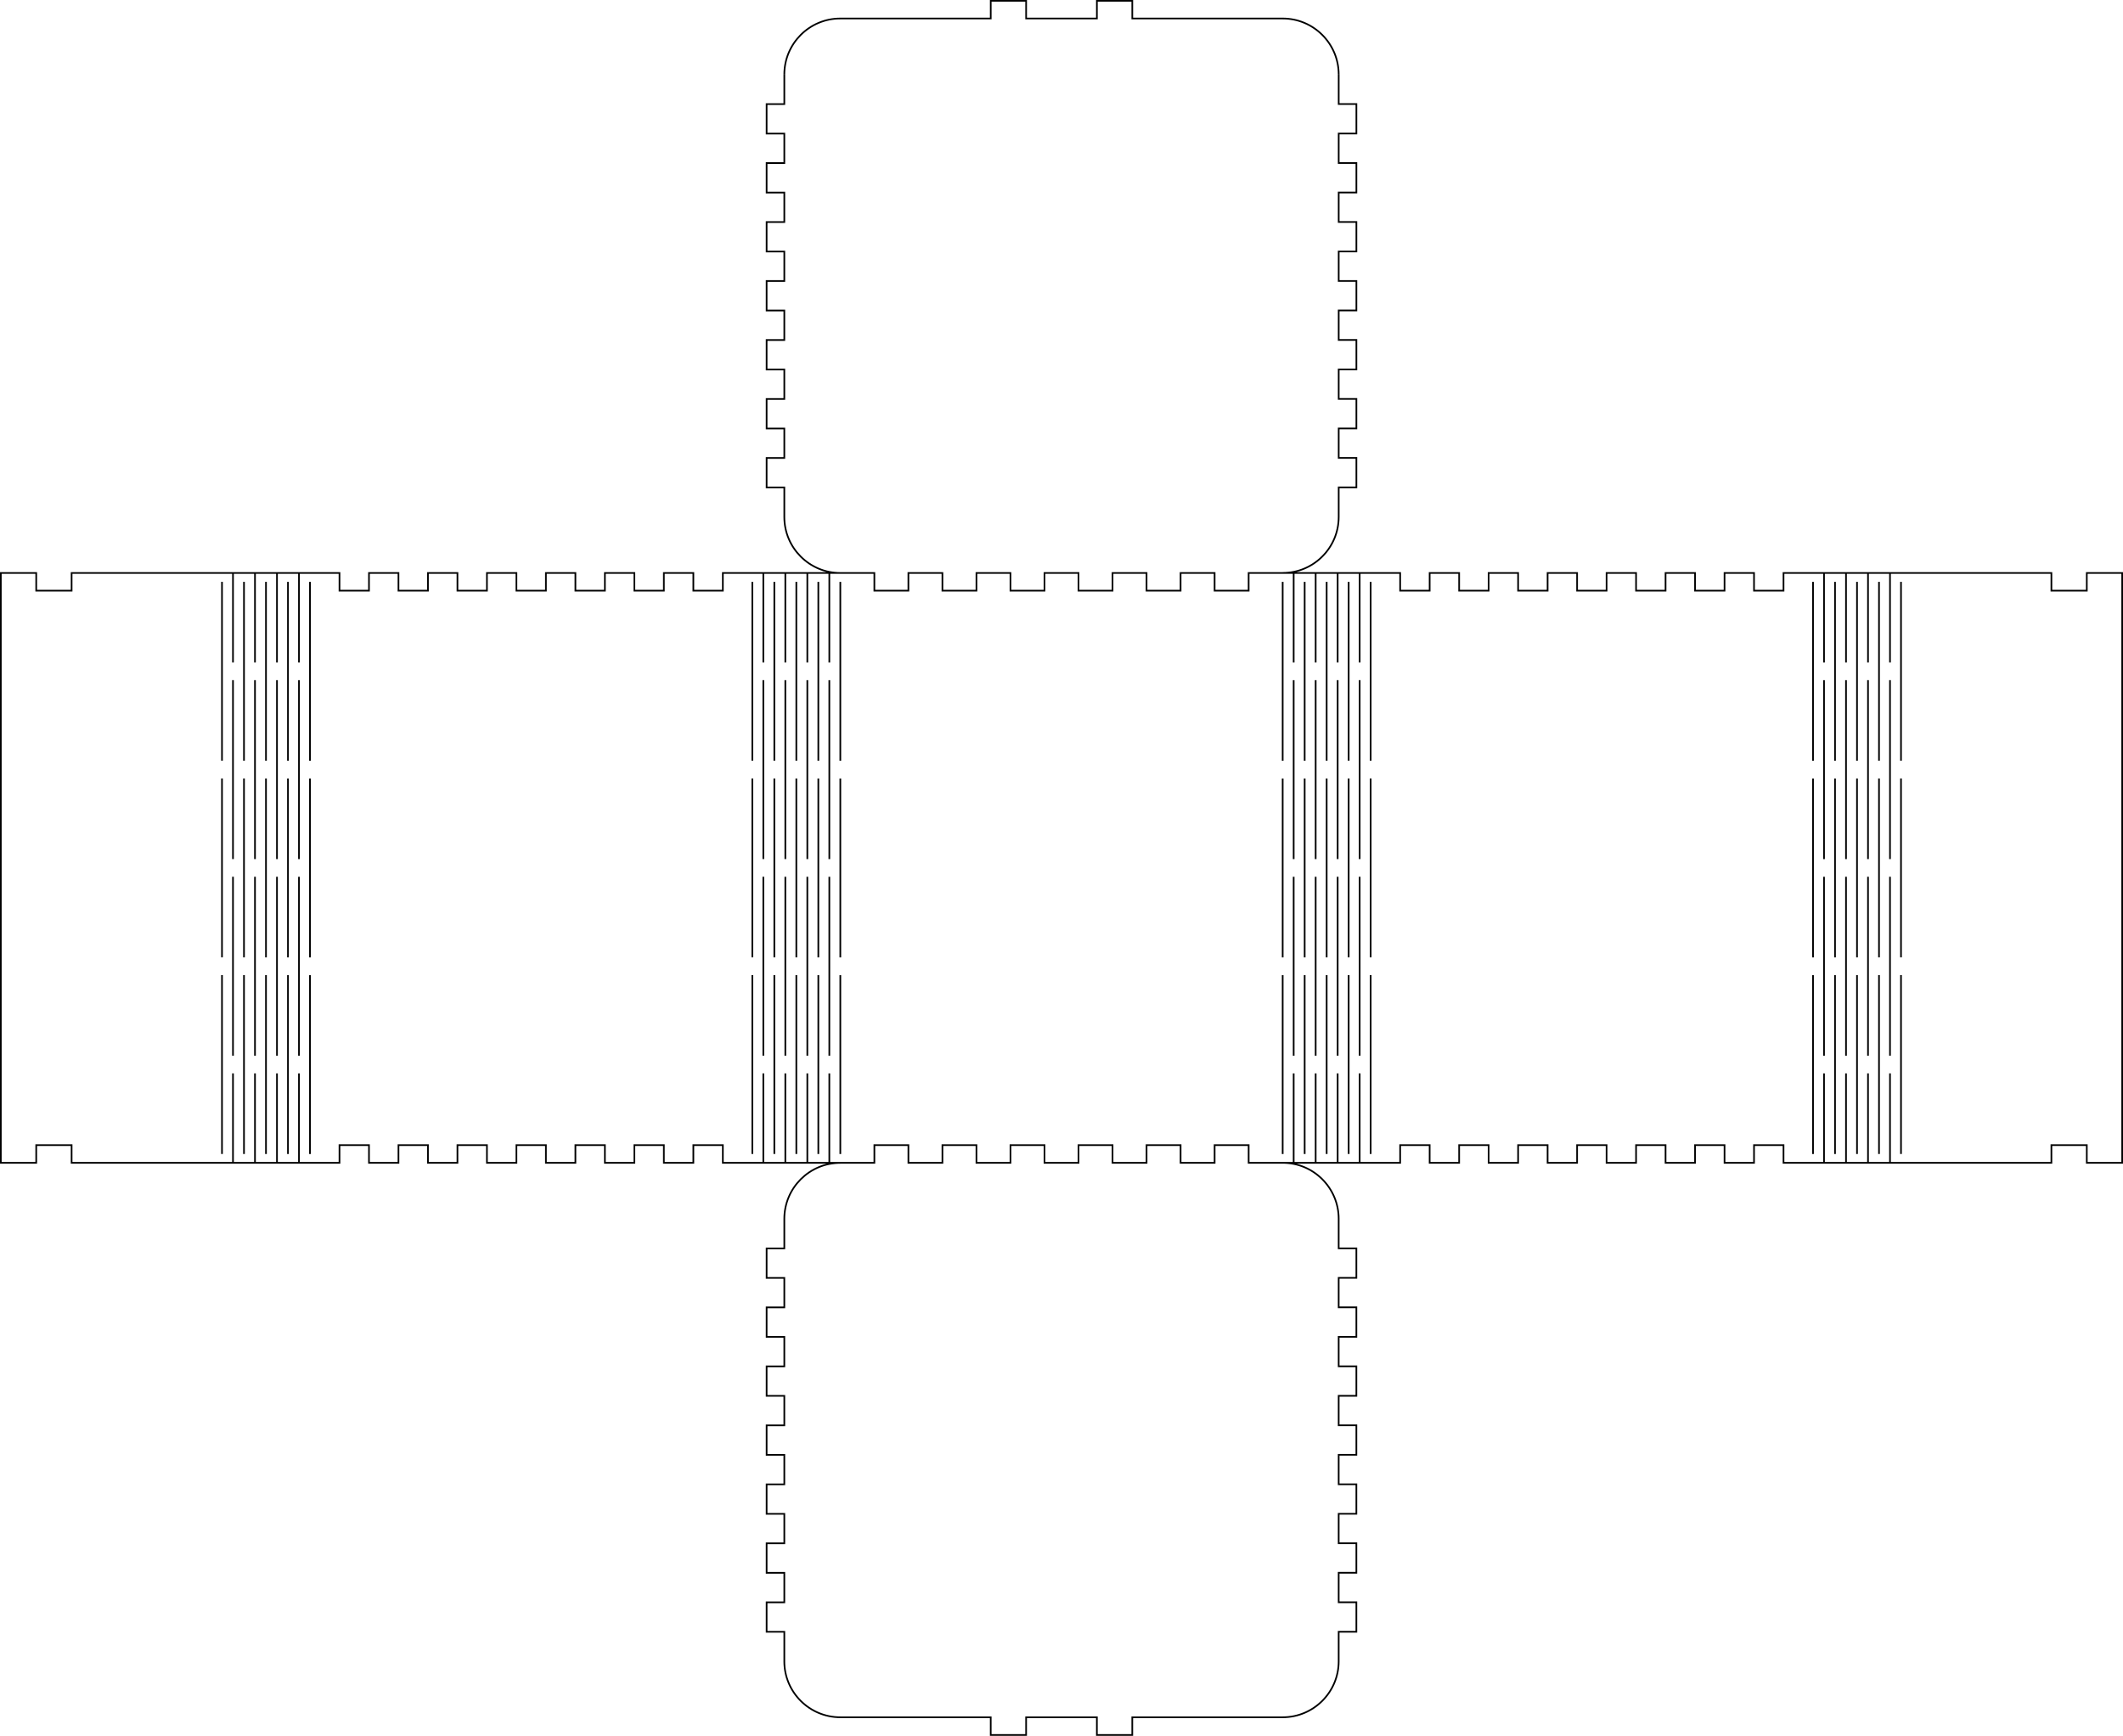
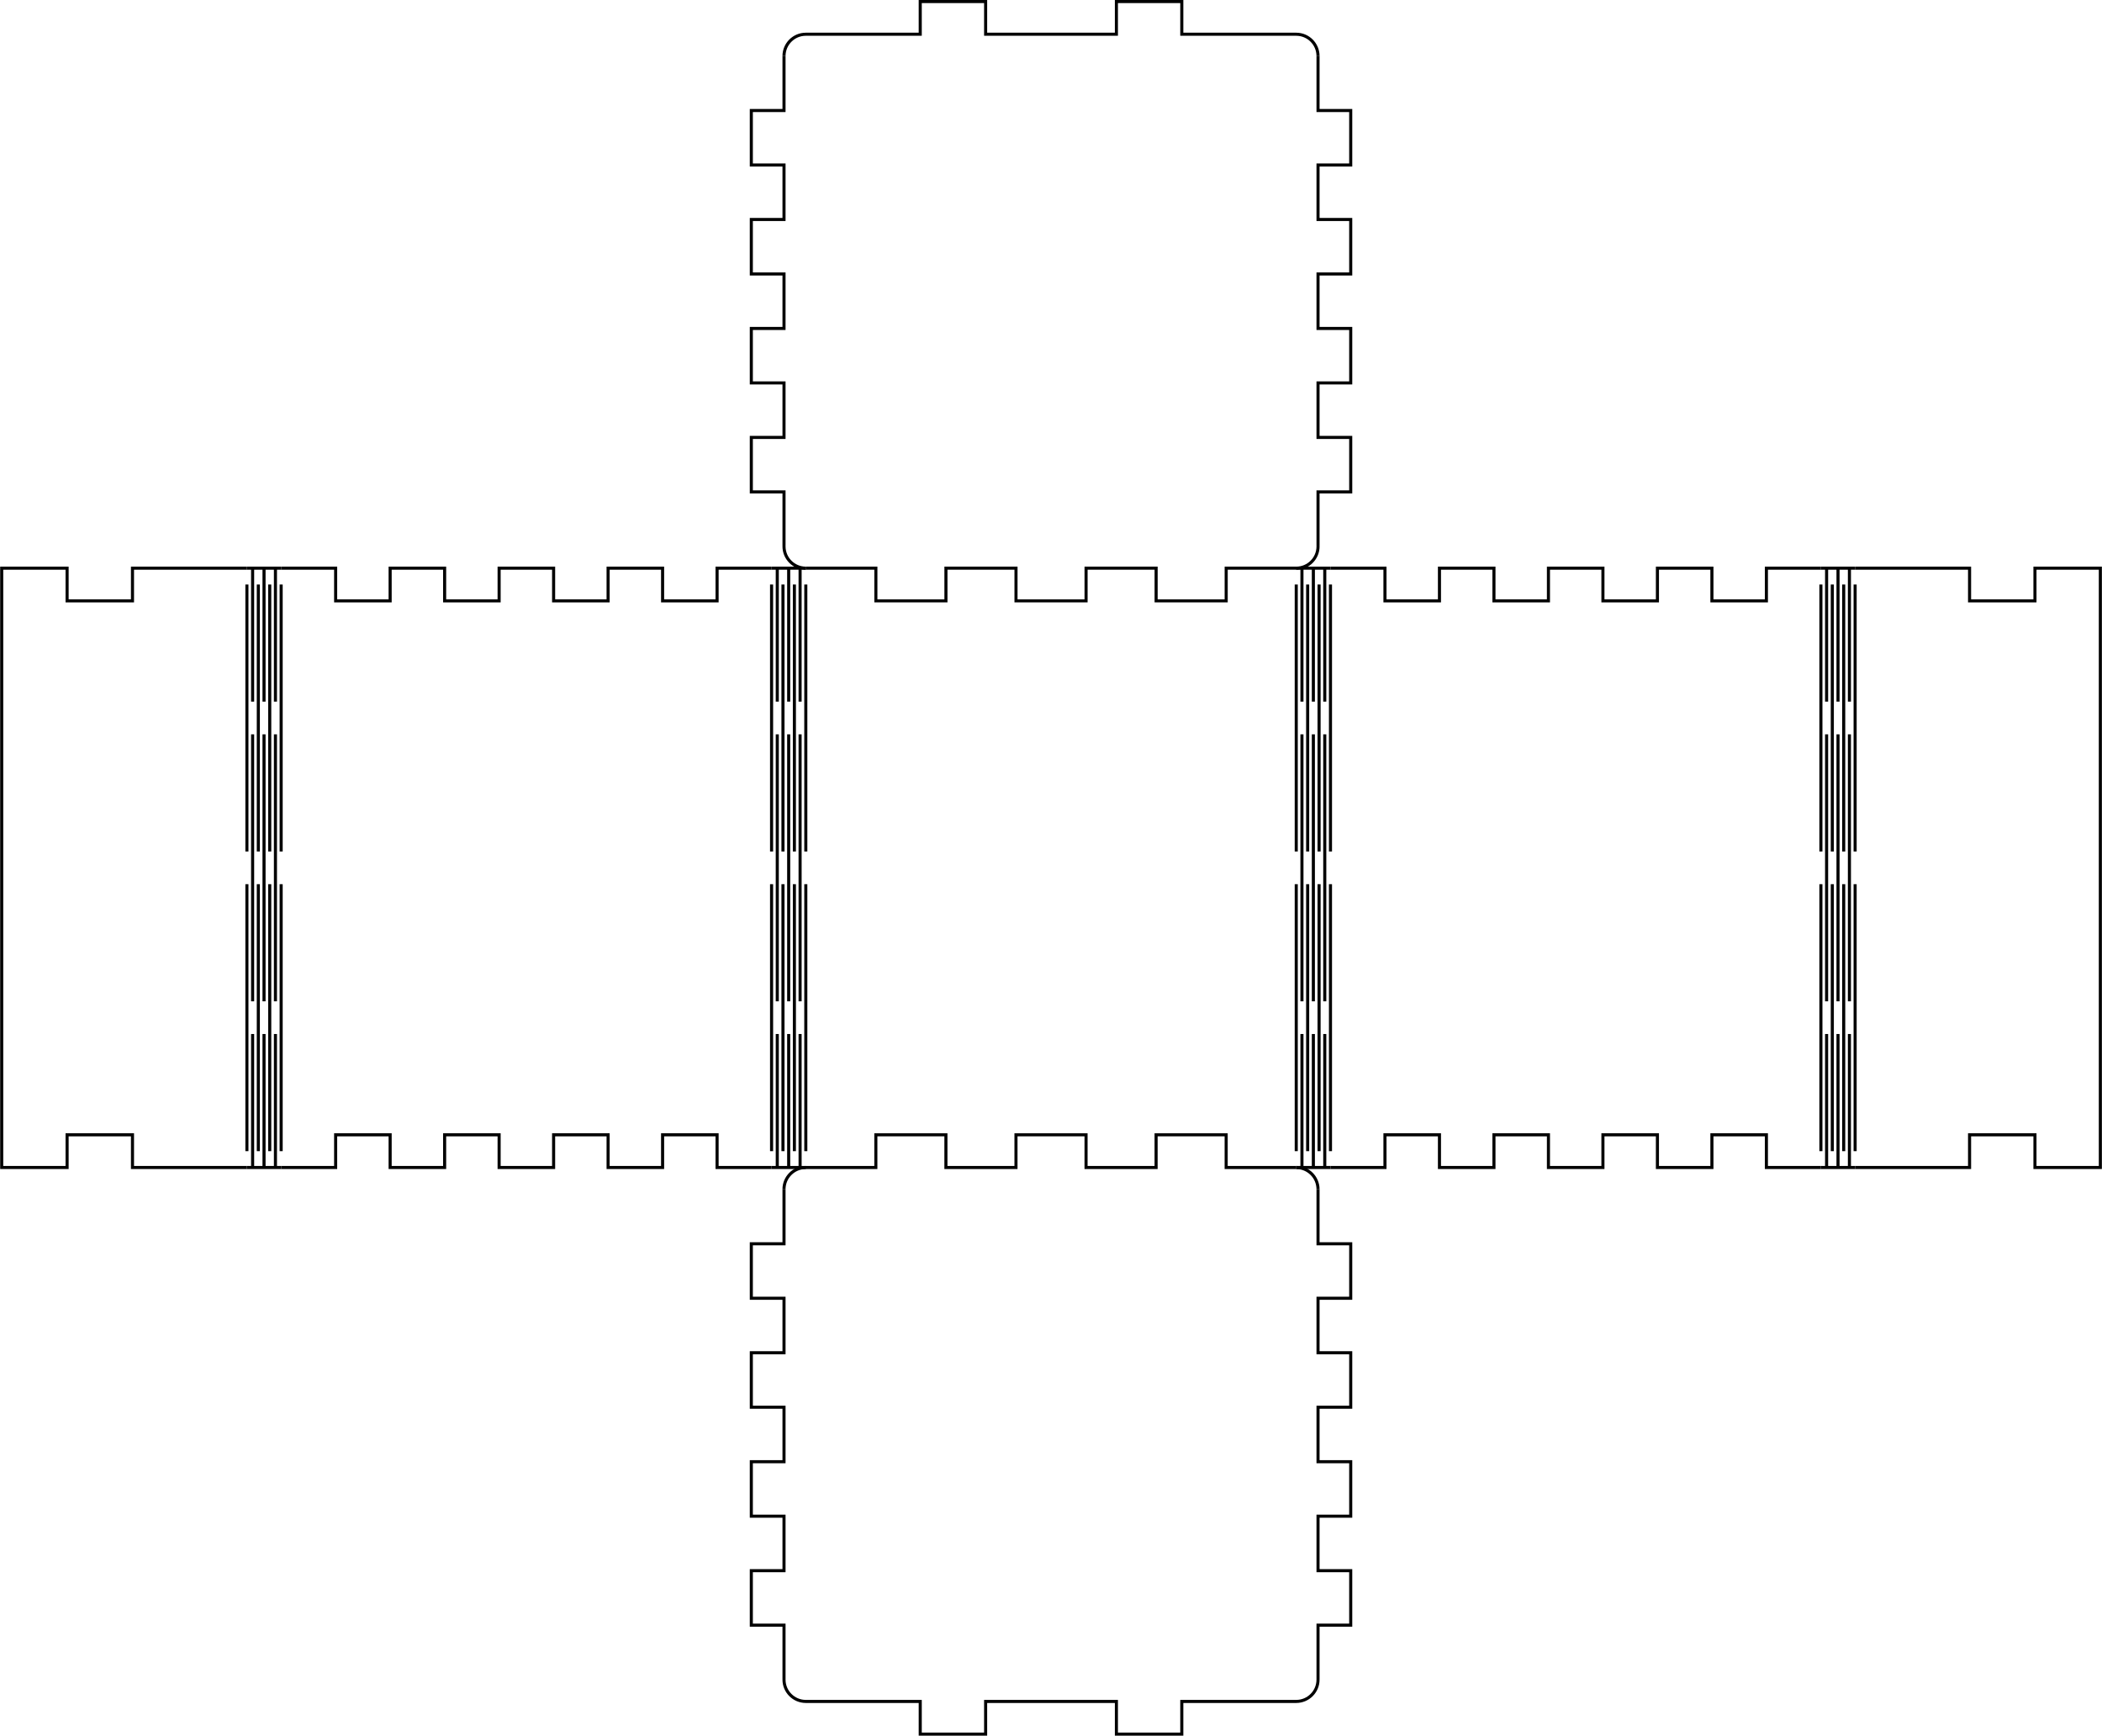
- <svg xmlns="http://www.w3.org/2000/svg" xml:space="preserve" width="708.661" height="579.337" style="fill-rule:evenodd" viewBox="0 0 200 163.502" id="svg2" version="1.1">
+ <svg xmlns="http://www.w3.org/2000/svg" xml:space="preserve" width="683.415" height="564.382" style="fill-rule:evenodd" viewBox="0 0 192.875 159.281" id="svg2" version="1.1">
  <defs id="defs4">
    <style type="text/css" id="style6">
   
-     .str0 {stroke:black;stroke-width:0.01}
+     .str0 {stroke:black;stroke-width:0.008}
    .fil0 {fill:none;fill-rule:nonzero}
   
  </style>
  </defs>
-   <g id="layer1" style="photonsaw-power:80;photonsaw-speed:7;display:inline;photonsaw-assistair:True;photonsaw-passes:1" transform="translate(-2.858894,-2.583589)">
-     <path style="fill-rule:evenodd;display:inline;fill:none;stroke:#000000;stroke-width:0.157;stroke-miterlimit:4;stroke-opacity:1;stroke-dasharray:none" id="path10" d="m 23.772,111.281 0,-16.853 m 0,-1.667 0,-16.853 m 0,-1.667 0,-16.853 m 1.036,-0.832 0,8.425 m 0,1.668 0,16.853 m 0,1.667 0,16.853 m 0,1.667 0,8.426 m 1.036,-0.833 0,-16.853 m 0,-1.667 0,-16.853 m 0,-1.667 0,-16.853 m 1.036,-0.832 0,8.425 m 0,1.668 0,16.853 m 0,1.667 0,16.853 m 0,1.667 0,8.426 m 1.036,-0.833 0,-16.853 m 0,-1.667 0,-16.853 m 0,-1.667 0,-16.853 m 1.036,-0.832 0,8.425 m 0,1.668 0,16.853 m 0,1.667 0,16.853 m 0,1.667 0,8.426 m 1.036,-0.833 0,-16.853 m 0,-1.667 0,-16.853 m 0,-1.667 0,-16.853 m 1.036,-0.832 0,8.425 m 0,1.668 0,16.853 m 0,1.667 0,16.853 m 0,1.667 0,8.426 m 1.036,-0.833 0,-16.853 m 0,-1.667 0,-16.853 m 0,-1.667 0,-16.853 m 0,-1.668" class="fil0 str0" />
-     <path style="fill-rule:evenodd;display:inline;fill:none;stroke:#000000;stroke-width:0.157;stroke-miterlimit:4;stroke-opacity:1;stroke-dasharray:none" id="path14" d="m 73.733,111.281 0,-16.853 m 0,-1.667 0,-16.853 m 0,-1.667 0,-16.853 m 1.036,-0.832 0,8.425 m 0,1.668 0,16.853 m 0,1.667 0,16.853 m 0,1.667 0,8.426 m 1.036,-0.833 0,-16.853 m 0,-1.667 0,-16.853 m 0,-1.667 0,-16.853 m 1.037,-0.832 0,8.425 m 0,1.668 0,16.853 m 0,1.667 0,16.853 m 0,1.667 0,8.426 m 1.036,-0.833 0,-16.853 m 0,-1.667 0,-16.853 m 0,-1.667 0,-16.853 m 1.036,-0.832 0,8.425 m 0,1.668 0,16.853 m 0,1.667 0,16.853 m 0,1.667 0,8.426 m 1.036,-0.833 0,-16.853 m 0,-1.667 0,-16.853 m 0,-1.667 0,-16.853 m 1.036,-0.832 0,8.425 m 0,1.668 0,16.853 m 0,1.667 0,16.853 m 0,1.667 0,8.426 m 1.036,-0.833 0,-16.853 m 0,-1.667 0,-16.853 m 0,-1.667 0,-16.853 m 0,-1.668" class="fil0 str0" />
-     <path style="fill-rule:evenodd;display:inline;fill:none;stroke:#000000;stroke-width:0.157;stroke-miterlimit:4;stroke-opacity:1;stroke-dasharray:none" id="path24" d="m 181.945,111.281 0,-16.853 m 0,-1.667 0,-16.853 m 0,-1.667 0,-16.853 m -1.036,-0.832 0,8.425 m 0,1.668 0,16.853 m 0,1.667 0,16.853 m 0,1.667 0,8.426 m -1.036,-0.833 0,-16.853 m 0,-1.667 0,-16.853 m 0,-1.667 0,-16.853 m -1.036,-0.832 0,8.425 m 0,1.668 0,16.853 m 0,1.667 0,16.853 m 0,1.667 0,8.426 m -1.036,-0.833 0,-16.853 m 0,-1.667 0,-16.853 m 0,-1.667 0,-16.853 m -1.036,-0.832 0,8.425 m 0,1.668 0,16.853 m 0,1.667 0,16.853 m 0,1.667 0,8.426 m -1.036,-0.833 0,-16.853 m 0,-1.667 0,-16.853 m 0,-1.667 0,-16.853 m -1.036,-0.832 0,8.425 m 0,1.668 0,16.853 m 0,1.667 0,16.853 m 0,1.667 0,8.426 m -1.036,-0.833 0,-16.853 m 0,-1.667 0,-16.853 m 0,-1.667 0,-16.853 m 0,-1.668" class="fil0 str0" />
-     <path style="fill-rule:evenodd;display:inline;fill:none;stroke:#000000;stroke-width:0.157;stroke-miterlimit:4;stroke-opacity:1;stroke-dasharray:none" id="path28" d="m 131.984,111.281 0,-16.853 m 0,-1.667 0,-16.853 m 0,-1.667 0,-16.853 m -1.036,-0.832 0,8.425 m 0,1.668 0,16.853 m 0,1.667 0,16.853 m 0,1.667 0,8.426 m -1.036,-0.833 0,-16.853 m 0,-1.667 0,-16.853 m 0,-1.667 0,-16.853 m -1.037,-0.832 0,8.425 m 0,1.668 0,16.853 m 0,1.667 0,16.853 m 0,1.667 0,8.426 m -1.036,-0.833 0,-16.853 m 0,-1.667 0,-16.853 m 0,-1.667 0,-16.853 m -1.036,-0.832 0,8.425 m 0,1.668 0,16.853 m 0,1.667 0,16.853 m 0,1.667 0,8.426 m -1.036,-0.833 0,-16.853 m 0,-1.667 0,-16.853 m 0,-1.667 0,-16.853 m -1.036,-0.832 0,8.425 m 0,1.668 0,16.853 m 0,1.667 0,16.853 m 0,1.667 0,8.426 m -1.036,-0.833 0,-16.853 m 0,-1.667 0,-16.853 m 0,-1.667 0,-16.853 m 0,-1.668" class="fil0 str0" />
+   <g style="photonsaw-power:80;photonsaw-speed:7;photonsaw-assistair:True;photonsaw-passes:1" id="layer1">
+     <g style="fill-rule:evenodd" id="g3829">
+       <path class="fil0 str0" d="m 22.656,105.642 0,-24.5 m 0,-3 0,-24.5 m 0.524,-1.5 0,12.25 m 0,3 0,24.5 m 0,3 0,12.25 m 0.523,-1.5 0,-24.5 m 0,-3 0,-24.5 m 0.524,-1.5 0,12.25 m 0,3 0,24.5 m 0,3 0,12.25 m 0.523,-1.5 0,-24.5 m 0,-3 0,-24.5 m 0.524,-1.5 0,12.25 m 0,3 0,24.5 m 0,3 0,12.25 m 0.524,-1.5 0,-24.5 m 0,-3 0,-24.5 m 0,-3" id="path10" style="fill:none;stroke:#000000;stroke-width:0.282;stroke-miterlimit:4;stroke-opacity:1;stroke-dasharray:none" />
+       <path class="fil0 str0" d="m 70.798,105.642 0,-24.5 m 0,-3 0,-24.5 m 0.523,-1.5 0,12.25 m 0,3 0,24.5 m 0,3 0,12.25 m 0.523,-1.5 0,-24.5 m 0,-3 0,-24.5 m 0.524,-1.5 0,12.25 m 0,3 0,24.5 m 0,3 0,12.25 m 0.523,-1.5 0,-24.5 m 0,-3 0,-24.5 m 0.524,-1.5 0,12.25 m 0,3 0,24.5 m 0,3 0,12.25 m 0.524,-1.5 0,-24.5 m 0,-3 0,-24.5 m 0,-3" id="path14" style="fill:none;stroke:#000000;stroke-width:0.282;stroke-miterlimit:4;stroke-opacity:1;stroke-dasharray:none" />
+       <path class="fil0 str0" d="m 170.222,105.642 0,-24.5 m 0,-3 0,-24.5 m -0.523,-1.5 0,12.25 m 0,3 0,24.5 m 0,3 0,12.25 m -0.524,-1.5 0,-24.5 m 0,-3 0,-24.5 m -0.523,-1.5 0,12.25 m 0,3 0,24.5 m 0,3 0,12.25 m -0.523,-1.5 0,-24.5 m 0,-3 0,-24.5 m -0.524,-1.5 0,12.25 m 0,3 0,24.5 m 0,3 0,12.25 m -0.523,-1.5 0,-24.5 m 0,-3 0,-24.5 m 0,-3" id="path24" style="fill:none;stroke:#000000;stroke-width:0.282;stroke-miterlimit:4;stroke-opacity:1;stroke-dasharray:none" />
+       <path class="fil0 str0" d="m 122.081,105.642 0,-24.5 m 0,-3 0,-24.5 m -0.523,-1.5 0,12.25 m 0,3 0,24.5 m 0,3 0,12.25 m -0.523,-1.5 0,-24.5 m 0,-3 0,-24.5 m -0.524,-1.5 0,12.25 m 0,3 0,24.5 m 0,3 0,12.25 m -0.523,-1.5 0,-24.5 m 0,-3 0,-24.5 m -0.524,-1.5 0,12.25 m 0,3 0,24.5 m 0,3 0,12.25 m -0.523,-1.5 0,-24.5 m 0,-3 0,-24.5 m 0,-3" id="path28" style="fill:none;stroke:#000000;stroke-width:0.282;stroke-miterlimit:4;stroke-opacity:1;stroke-dasharray:none" />
+     </g>
  </g>
-   <g id="layer2" style="photonsaw-power:80;photonsaw-speed:7;display:inline;photonsaw-assistair:True;photonsaw-passes:1" transform="translate(-2.858894,-2.583589)">
-     <path id="path56" style="fill:none;stroke:#000000;stroke-width:0.157;stroke-miterlimit:4;stroke-opacity:1;stroke-dasharray:none;display:inline" d="m 128.972,117.392 c 0,-2.915 -2.363,-5.278 -5.278,-5.278 l 11.069,5e-5 0,-1.667 2.778,0 0,1.667 2.778,0 0,-1.667 2.778,0 0,1.667 2.778,0 0,-1.667 2.778,0 0,1.667 2.778,0 0,-1.667 2.778,0 0,1.667 2.778,0 0,-1.667 2.778,0 0,1.667 2.778,0 0,-1.667 2.778,0 0,1.667 2.778,0 0,-1.667 2.778,0 0,1.667 25.237,0 0,-1.667 3.334,0 0,1.667 3.334,0 0,-55.559 -3.334,0 0,1.665 -3.334,0 0,-1.665 -25.237,0 0,1.665 -2.778,0 0,-1.665 -2.778,0 0,1.665 -2.778,0 0,-1.665 -2.778,0 0,1.665 -2.778,0 0,-1.665 -2.778,0 0,1.665 -2.778,0 0,-1.665 -2.778,0 0,1.665 -2.778,0 0,-1.665 -2.778,0 0,1.665 -2.778,0 0,-1.665 -2.778,0 0,1.665 -2.778,0 0,-1.665 -14.274,0 0,1.665 -3.206,0 0,-1.665 -3.205,0 0,1.665 -3.206,0 0,-1.665 -3.205,0 0,1.665 -3.205,0 0,-1.665 -3.206,0 0,1.665 -3.205,0 0,-1.665 -3.205,0 0,1.665 -3.206,0 0,-1.665 -3.205,0 0,1.665 -3.206,0 0,-1.665 -14.274,0 0,1.665 -2.778,0 0,-1.665 -2.778,0 0,1.665 -2.778,0 0,-1.665 -2.778,0 0,1.665 -2.778,0 0,-1.665 -2.778,0 0,1.665 -2.778,0 0,-1.665 -2.778,0 0,1.665 -2.778,0 0,-1.665 -2.778,0 0,1.665 -2.778,0 0,-1.665 -2.778,0 0,1.665 -2.778,0 0,-1.665 -25.236,0 0,1.665 -3.334,0 0,-1.665 -3.334,0 0,55.559 3.334,0 0,-1.667 3.334,0 0,1.667 25.236,0 0,-1.667 2.778,0 0,1.667 2.778,0 0,-1.667 2.778,0 0,1.667 2.778,0 0,-1.667 2.778,0 0,1.667 2.778,0 0,-1.667 2.778,0 0,1.667 2.778,0 0,-1.667 2.778,0 0,1.667 2.778,0 0,-1.667 2.778,0 0,1.667 2.778,0 0,-1.667 2.778,0 0,1.667 14.275,0 0,-1.667 3.206,0 0,1.667 3.205,0 0,-1.667 3.205,0 0,1.667 3.206,0 0,-1.667 3.205,0 0,1.667 3.206,0 0,-1.667 3.205,0 0,1.667 3.205,0 0,-1.667 3.206,0 0,1.667 3.205,0 0,-1.667 3.206,0 0,1.667 3.205,0 m 5.278,-102.509 0,2.778 1.667,0 0,2.778 -1.667,0 0,2.778 1.667,0 0,2.778 -1.667,0 0,2.776 1.667,0 0,2.778 -1.667,0 0,2.778 1.667,0 0,2.778 -1.667,0 0,2.778 1.667,0 0,2.778 -1.667,0 0,2.776 1.667,0 0,2.778 -1.667,0 0,2.778 1.667,0 0,2.778 -1.667,0 0,2.778 c 0,2.914 -2.363,5.279 -5.278,5.279 l 0,0 M 76.746,9.605 c 0,-2.914 2.363,-5.279 5.278,-5.279 l 0,0 14.168,0 0,-1.665 3.334,0 0,1.665 6.667,0 0,-1.665 3.334,0 0,1.665 14.168,0 c 2.915,0 5.278,2.365 5.278,5.279 M 82.024,56.555 c -2.915,0 -5.278,-2.365 -5.278,-5.279 l 0,-2.778 -1.667,0 0,-2.778 1.667,0 0,-2.778 -1.667,0 0,-2.778 1.667,0 0,-2.776 -1.667,0 0,-2.778 1.667,0 0,-2.778 -1.667,0 0,-2.778 1.667,0 0,-2.778 -1.667,0 0,-2.778 1.667,0 0,-2.776 -1.667,0 0,-2.778 1.667,0 0,-2.778 -1.667,0 0,-2.778 1.667,0 0,-2.778 m 5.6e-5,107.787 c 0,-2.915 2.363,-5.278 5.278,-5.278 l 0,0 m -5.278,46.948 0,-2.778 -1.667,0 0,-2.778 1.667,0 0,-2.778 -1.667,0 0,-2.778 1.667,0 0,-2.778 -1.667,0 0,-2.778 1.667,0 0,-2.778 -1.667,0 0,-2.778 1.667,0 0,-2.778 -1.667,0 0,-2.778 1.667,0 0,-2.778 -1.667,0 0,-2.778 1.667,0 0,-2.778 -1.667,0 0,-2.778 1.667,0 0,-2.778 M 128.972,159.062 c 0,2.915 -2.363,5.278 -5.278,5.278 l 0,0 -14.168,0 0,1.667 -3.334,0 0,-1.667 -6.667,0 0,1.667 -3.334,0 0,-1.667 -14.168,0 c -2.915,0 -5.278,-2.363 -5.278,-5.278 m 52.226,-41.67 0,2.778 1.667,0 0,2.778 -1.667,0 0,2.778 1.667,0 0,2.778 -1.667,0 0,2.778 1.667,0 0,2.778 -1.667,0 0,2.778 1.667,0 0,2.778 -1.667,0 0,2.778 1.667,0 0,2.778 -1.667,0 0,2.778 1.667,0 0,2.778 -1.667,0 0,2.778 1.667,0 0,2.778 -1.667,0 0,2.778" />
+   <g id="layer2" style="photonsaw-power:80;photonsaw-speed:7;photonsaw-assistair:True;photonsaw-passes:1">
+     <g style="fill-rule:evenodd" id="g3919">
+       <path class="fil0 str0" d="m 22.656,52.142 3.142,0 m 0,55 -3.142,0" id="path12" style="fill:none;stroke:#000000;stroke-width:0.282;stroke-miterlimit:4;stroke-opacity:1;stroke-dasharray:none" />
+       <path class="fil0 str0" d="m 70.798,52.142 3.142,0 m 0,55 -3.142,0" id="path16" style="fill:none;stroke:#000000;stroke-width:0.282;stroke-miterlimit:4;stroke-opacity:1;stroke-dasharray:none" />
+       <polyline transform="translate(-2.84375,-2.718762)" class="fil0 str0" points="25.5,54.861 15,54.861 15,57.86 9,57.86 9,54.861 3,54.861 3,109.861 9,109.861 9,106.861 15,106.861 15,109.861 25.5,109.861 " id="polyline18" style="fill:none;stroke:#000000;stroke-width:0.282;stroke-miterlimit:4;stroke-opacity:1;stroke-dasharray:none" />
+       <polyline transform="translate(-2.84375,-2.718762)" class="fil0 str0" points="28.642,54.861 33.642,54.861 33.642,57.86 38.642,57.86 38.642,54.861 43.642,54.861 43.642,57.86 48.642,57.86 48.642,54.861 53.642,54.861 53.642,57.86 58.642,57.86 58.642,54.861 63.642,54.861 63.642,57.86 68.642,57.86 68.642,54.861 73.642,54.861 " id="polyline20" style="fill:none;stroke:#000000;stroke-width:0.282;stroke-miterlimit:4;stroke-opacity:1;stroke-dasharray:none" />
+       <polyline transform="translate(-2.84375,-2.718762)" class="fil0 str0" points="73.642,109.861 68.642,109.861 68.642,106.861 63.642,106.861 63.642,109.861 58.642,109.861 58.642,106.861 53.642,106.861 53.642,109.861 48.642,109.861 48.642,106.861 43.642,106.861 43.642,109.861 38.642,109.861 38.642,106.861 33.642,106.861 33.642,109.861 28.642,109.861 " id="polyline22" style="fill:none;stroke:#000000;stroke-width:0.282;stroke-miterlimit:4;stroke-opacity:1;stroke-dasharray:none" />
+       <path class="fil0 str0" d="m 170.222,52.142 -3.142,0 m 0,55 3.142,0" id="path26" style="fill:none;stroke:#000000;stroke-width:0.282;stroke-miterlimit:4;stroke-opacity:1;stroke-dasharray:none" />
+       <path class="fil0 str0" d="m 122.081,52.142 -3.142,0 m 0,55 3.142,0" id="path30" style="fill:none;stroke:#000000;stroke-width:0.282;stroke-miterlimit:4;stroke-opacity:1;stroke-dasharray:none" />
+       <polyline transform="translate(-2.84375,-2.718762)" class="fil0 str0" points="173.066,54.861 183.567,54.861 183.567,57.86 189.567,57.86 189.567,54.861 195.567,54.861 195.567,109.861 189.567,109.861 189.567,106.861 183.567,106.861 183.567,109.861 173.066,109.861 " id="polyline32" style="fill:none;stroke:#000000;stroke-width:0.282;stroke-miterlimit:4;stroke-opacity:1;stroke-dasharray:none" />
+       <polyline transform="translate(-2.84375,-2.718762)" class="fil0 str0" points="169.925,54.861 164.925,54.861 164.925,57.86 159.925,57.86 159.925,54.861 154.925,54.861 154.925,57.86 149.925,57.86 149.925,54.861 144.925,54.861 144.925,57.86 139.925,57.86 139.925,54.861 134.925,54.861 134.925,57.86 129.925,57.86 129.925,54.861 124.925,54.861 " id="polyline34" style="fill:none;stroke:#000000;stroke-width:0.282;stroke-miterlimit:4;stroke-opacity:1;stroke-dasharray:none" />
+       <polyline transform="translate(-2.84375,-2.718762)" class="fil0 str0" points="124.925,109.861 129.925,109.861 129.925,106.861 134.925,106.861 134.925,109.861 139.925,109.861 139.925,106.861 144.925,106.861 144.925,109.861 149.925,109.861 149.925,106.861 154.925,106.861 154.925,109.861 159.925,109.861 159.925,106.861 164.925,106.861 164.925,109.861 169.925,109.861 " id="polyline36" style="fill:none;stroke:#000000;stroke-width:0.282;stroke-miterlimit:4;stroke-opacity:1;stroke-dasharray:none" />
+       <path class="fil0 str0" d="m 73.94,52.142 6.428,0 0,3 6.429,0 0,-3 6.429,0 0,3 6.429,0 0,-3 6.428,0 0,3 6.429,0 0,-3 6.429,0 m 0,0 0,0 c 1.105,0 2,-0.896 2,-2" id="path38" style="fill:none;stroke:#000000;stroke-width:0.282;stroke-miterlimit:4;stroke-opacity:1;stroke-dasharray:none" />
+       <polyline transform="translate(-2.84375,-2.718762)" class="fil0 str0" points="123.783,52.861 123.783,47.861 126.783,47.861 126.783,42.861 123.783,42.861 123.783,37.86 126.783,37.86 126.783,32.861 123.783,32.861 123.783,27.861 126.783,27.861 126.783,22.861 123.783,22.861 123.783,17.861 126.783,17.861 126.783,12.861 123.783,12.861 123.783,7.861 " id="polyline40" style="fill:none;stroke:#000000;stroke-width:0.282;stroke-miterlimit:4;stroke-opacity:1;stroke-dasharray:none" />
+       <path class="fil0 str0" d="m 120.939,5.142 c 0,-1.105 -0.895,-2 -2,-2 l -10.5,0 0,-3 -6,0 0,3 -12,0 0,-3 -6,0 0,3 -10.5,0 0,0 c -1.105,0 -2,0.895 -2,2" id="path42" style="fill:none;stroke:#000000;stroke-width:0.282;stroke-miterlimit:4;stroke-opacity:1;stroke-dasharray:none" />
+       <polyline transform="translate(-2.84375,-2.718762)" class="fil0 str0" points="74.783,7.861 74.783,12.861 71.783,12.861 71.783,17.861 74.783,17.861 74.783,22.861 71.783,22.861 71.783,27.861 74.783,27.861 74.783,32.861 71.783,32.861 71.783,37.86 74.783,37.86 74.783,42.861 71.783,42.861 71.783,47.861 74.783,47.861 74.783,52.861 " id="polyline44" style="fill:none;stroke:#000000;stroke-width:0.282;stroke-miterlimit:4;stroke-opacity:1;stroke-dasharray:none" />
+       <path class="fil0 str0" d="m 71.939,50.142 c 0,1.105 0.896,2 2,2" id="path46" style="fill:none;stroke:#000000;stroke-width:0.282;stroke-miterlimit:4;stroke-opacity:1;stroke-dasharray:none" />
+       <path class="fil0 str0" d="m 118.939,107.142 -6.429,0 0,-3 -6.429,0 0,3 -6.428,0 0,-3 -6.429,0 0,3 -6.429,0 0,-3 -6.429,0 0,3 -6.428,0 m 0,0 0,0 c -1.105,0 -2,0.896 -2,2" id="path48" style="fill:none;stroke:#000000;stroke-width:0.282;stroke-miterlimit:4;stroke-opacity:1;stroke-dasharray:none" />
+       <polyline transform="translate(-2.84375,-2.718762)" class="fil0 str0" points="74.783,111.861 74.783,116.861 71.783,116.861 71.783,121.861 74.783,121.861 74.783,126.861 71.783,126.861 71.783,131.861 74.783,131.861 74.783,136.861 71.783,136.861 71.783,141.861 74.783,141.861 74.783,146.861 71.783,146.861 71.783,151.861 74.783,151.861 74.783,156.861 " id="polyline50" style="fill:none;stroke:#000000;stroke-width:0.282;stroke-miterlimit:4;stroke-opacity:1;stroke-dasharray:none" />
+       <path class="fil0 str0" d="m 71.939,154.142 c 0,1.105 0.896,2 2,2 l 10.5,0 0,3 6,0 0,-3 12,0 0,3 6,0 0,-3 10.5,0 0,0 c 1.105,0 2,-0.895 2,-2" id="path52" style="fill:none;stroke:#000000;stroke-width:0.282;stroke-miterlimit:4;stroke-opacity:1;stroke-dasharray:none" />
+       <polyline transform="translate(-2.84375,-2.718762)" class="fil0 str0" points="123.783,156.861 123.783,151.861 126.783,151.861 126.783,146.861 123.783,146.861 123.783,141.861 126.783,141.861 126.783,136.861 123.783,136.861 123.783,131.861 126.783,131.861 126.783,126.861 123.783,126.861 123.783,121.861 126.783,121.861 126.783,116.861 123.783,116.861 123.783,111.861 " id="polyline54" style="fill:none;stroke:#000000;stroke-width:0.282;stroke-miterlimit:4;stroke-opacity:1;stroke-dasharray:none" />
+       <path class="fil0 str0" d="m 120.939,109.142 c 0,-1.105 -0.895,-2 -2,-2" id="path56" style="fill:none;stroke:#000000;stroke-width:0.282;stroke-miterlimit:4;stroke-opacity:1;stroke-dasharray:none" />
+     </g>
  </g>
</svg>
